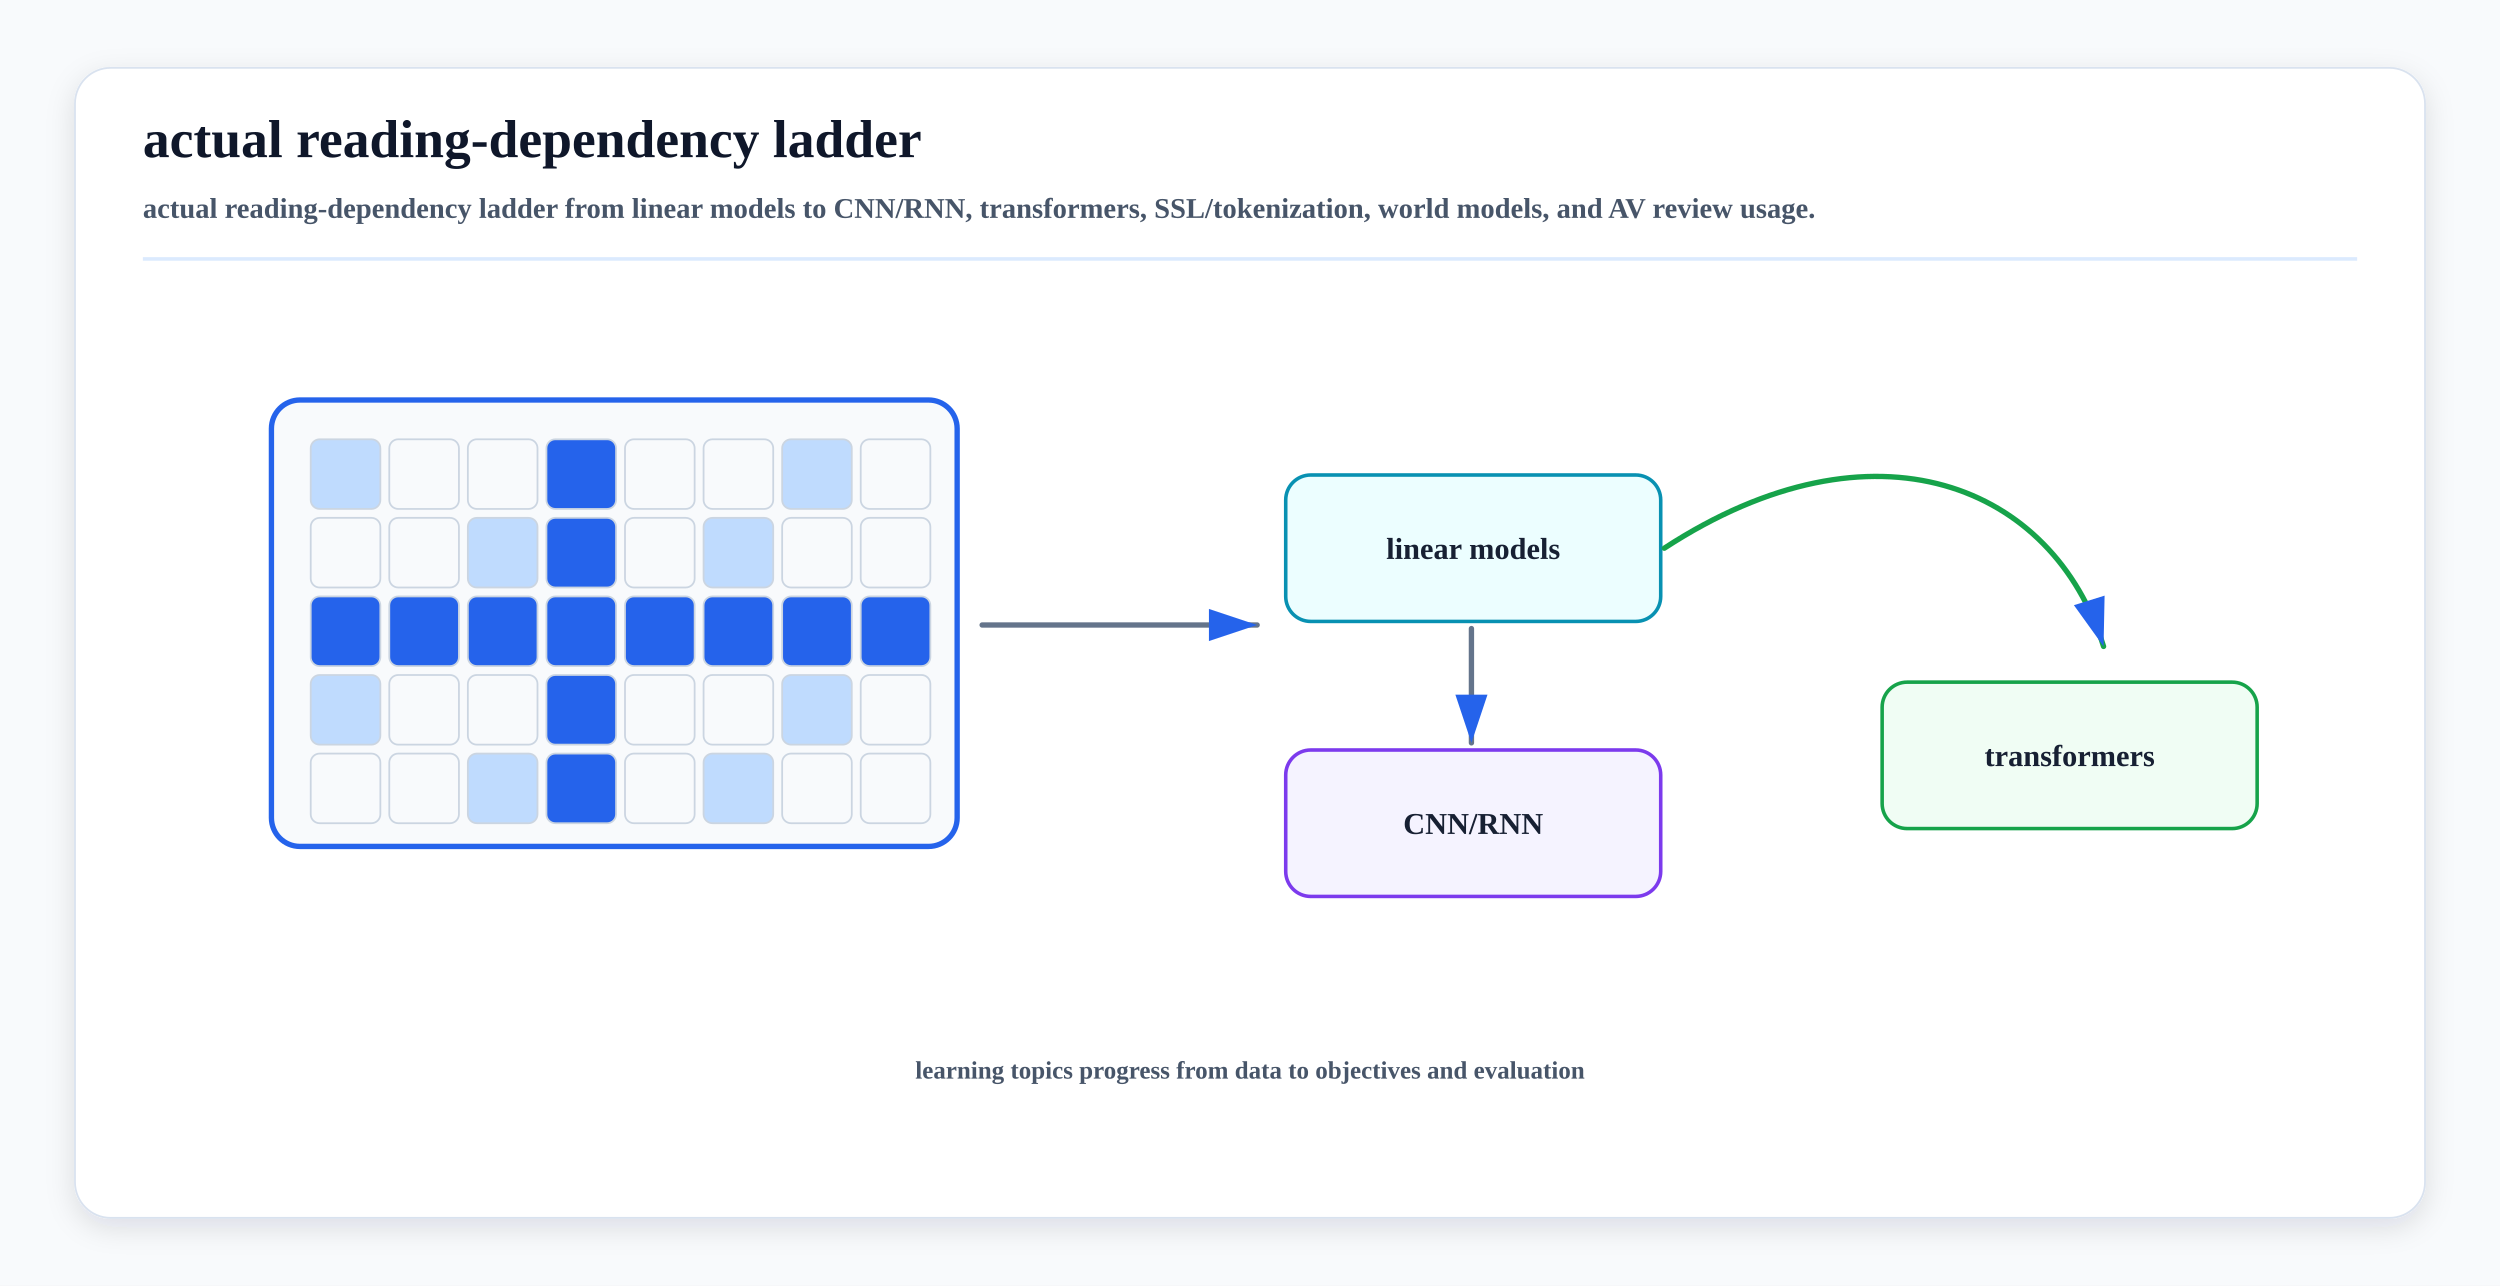
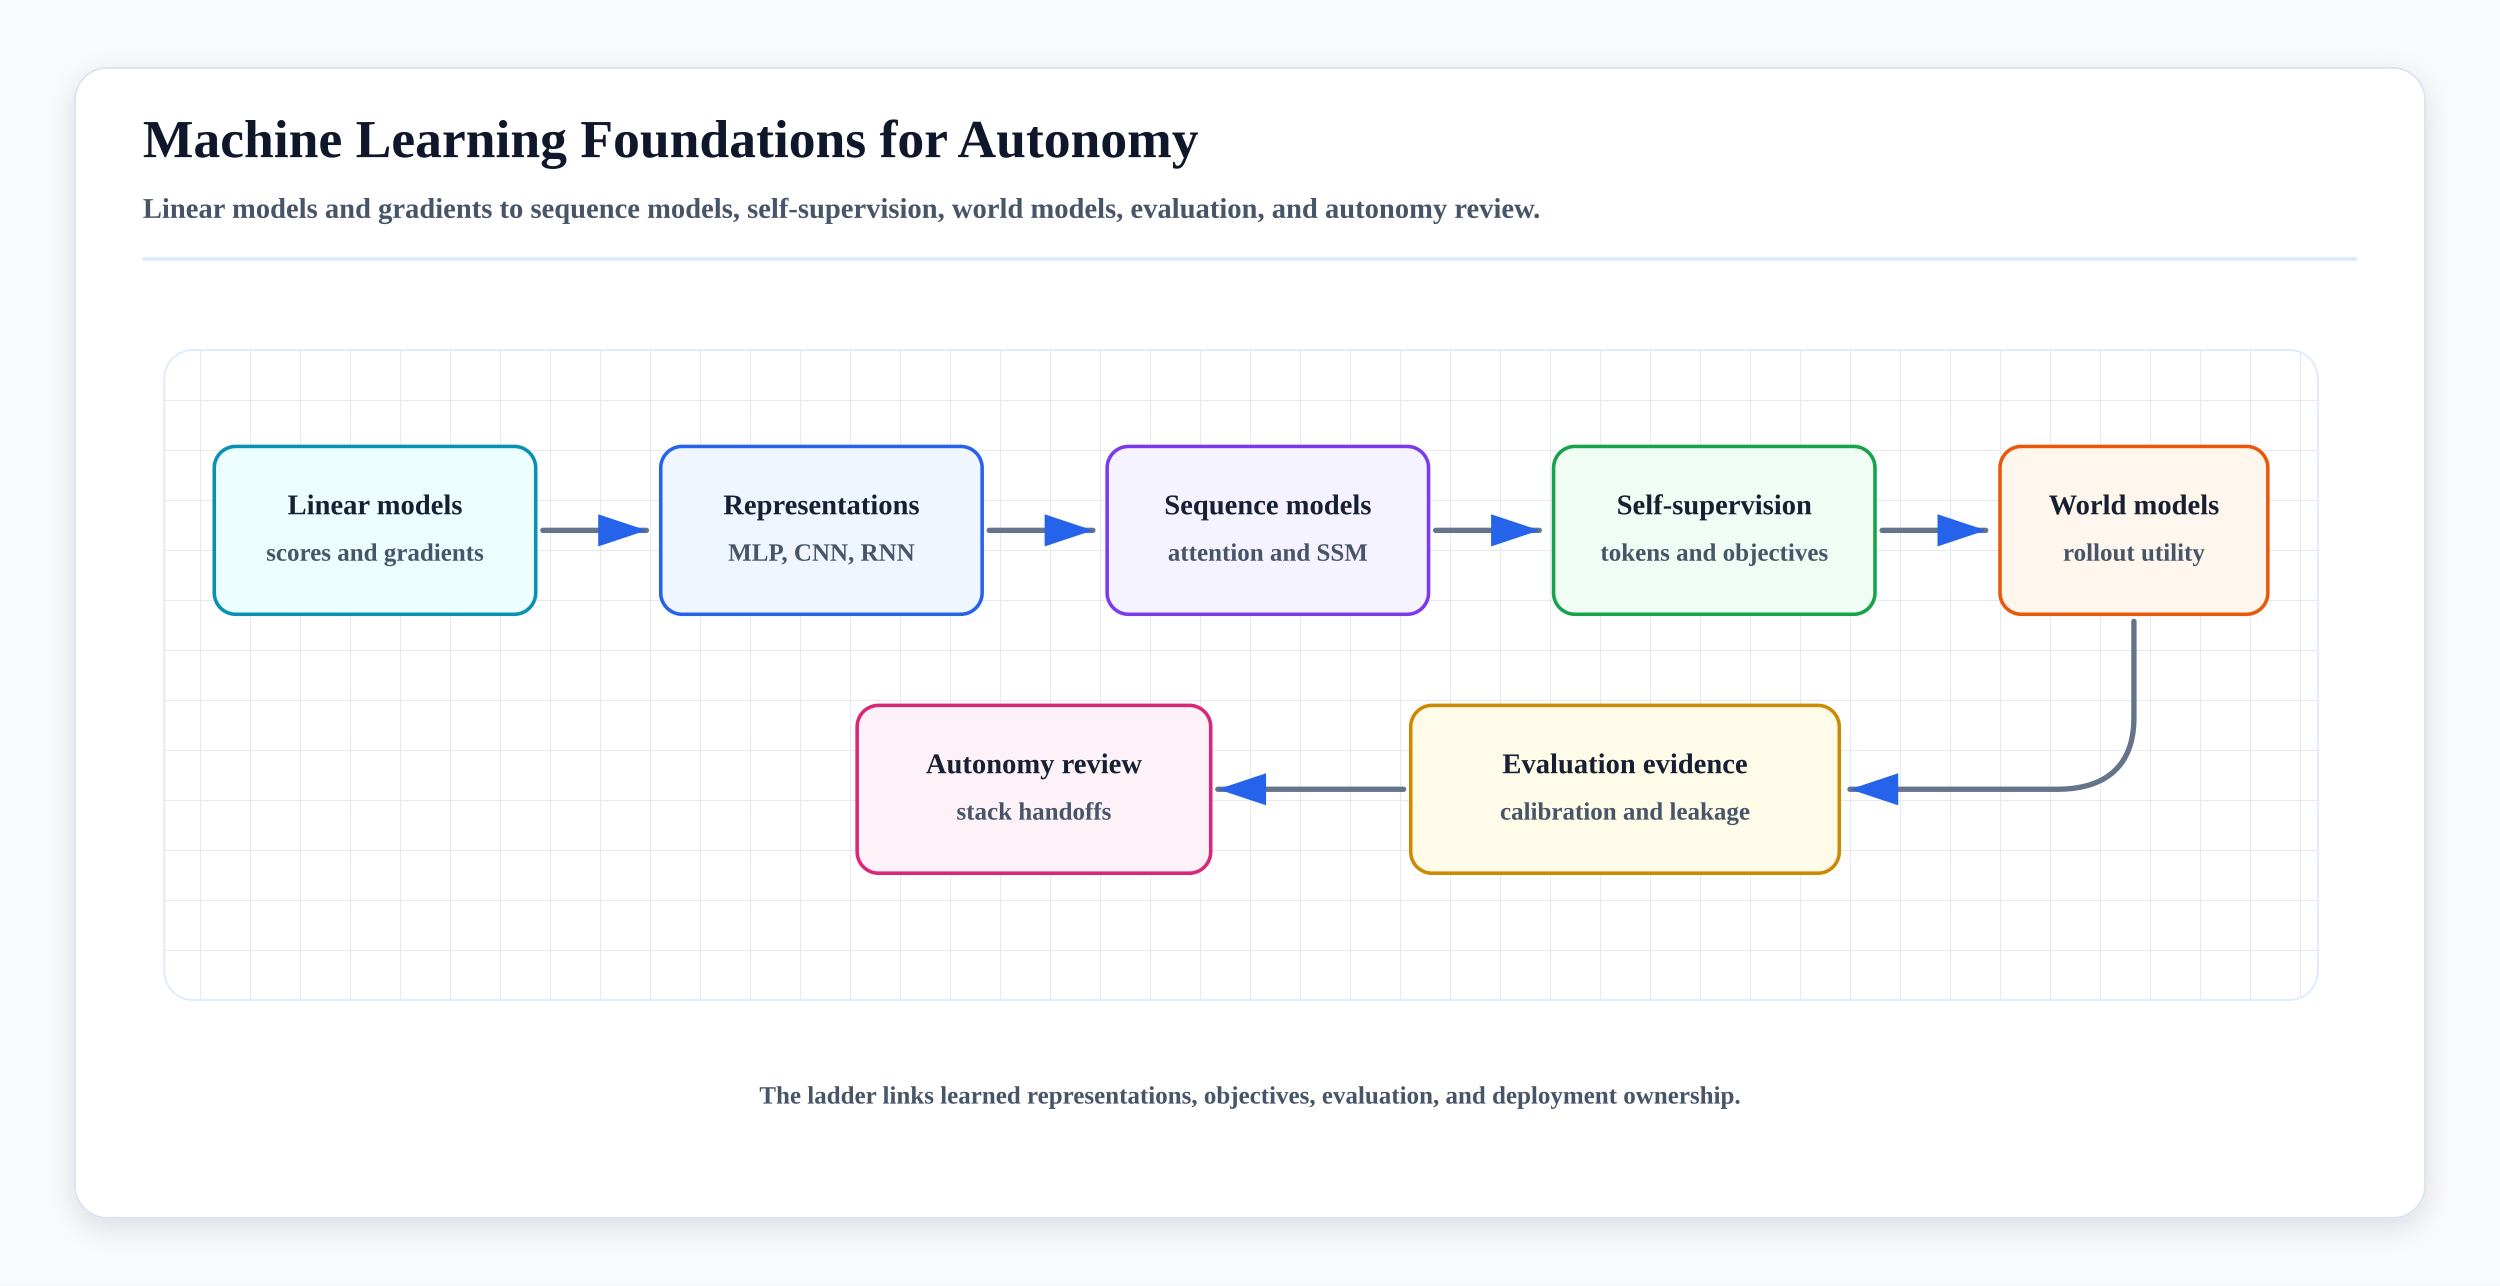
<svg xmlns="http://www.w3.org/2000/svg" width="1400" height="720" viewBox="0 0 1400 720" role="img" aria-labelledby="title desc" data-diagram-kind="learning-roadmap">
  <defs>
    <marker id="arrow" markerWidth="12" markerHeight="12" refX="9" refY="3" orient="auto" markerUnits="strokeWidth">
      <path d="M0,0 L0,6 L9,3 z" fill="#2563eb" />
    </marker>
    <filter id="shadow" x="-10%" y="-10%" width="120%" height="120%">
      <feDropShadow dx="0" dy="5" stdDeviation="8" flood-color="#0f172a" flood-opacity="0.12" />
    </filter>
    <pattern id="grid" width="28" height="28" patternUnits="userSpaceOnUse">
      <path d="M28 0H0V28" fill="none" stroke="#e2e8f0" stroke-width="1" />
    </pattern>
  </defs>
  <rect width="1400" height="720" fill="#f8fafc" />
-   <rect x="42" y="38" width="1316" height="644" rx="20" fill="#ffffff" stroke="#d9e2ef" filter="url(#shadow)" />
-   <text x="80" y="88" font-size="30" font-weight="800" fill="#0f172a">actual reading-dependency ladder</text>
-   <text x="80" y="122" font-size="16" font-weight="600" fill="#475569">actual reading-dependency ladder from linear models to CNN/RNN, transformers, SSL/tokenization, world models, and AV review usage.</text>
+   <rect x="42" y="38" width="1316" height="644" rx="18" fill="#ffffff" stroke="#d9e2ef" filter="url(#shadow)" />
+   <text x="80" y="88" font-size="30" font-weight="800" fill="#0f172a">Machine Learning Foundations for Autonomy</text>
+   <text x="80" y="122" font-size="16" font-weight="600" fill="#475569">Linear models and gradients to sequence models, self-supervision, world models, evaluation, and autonomy review.</text>
  <rect x="80" y="144" width="1240" height="2" fill="#dbeafe" />
-   <rect x="152" y="224" width="384" height="250" rx="16" fill="#f8fafc" stroke="#2563eb" stroke-width="3" />
-   <rect x="174" y="246" width="39" height="39" rx="5" fill="#bfdbfe" stroke="#cbd5e1" />
-   <rect x="218" y="246" width="39" height="39" rx="5" fill="#f8fafc" stroke="#cbd5e1" />
-   <rect x="262" y="246" width="39" height="39" rx="5" fill="#f8fafc" stroke="#cbd5e1" />
-   <rect x="306" y="246" width="39" height="39" rx="5" fill="#2563eb" stroke="#cbd5e1" />
-   <rect x="350" y="246" width="39" height="39" rx="5" fill="#f8fafc" stroke="#cbd5e1" />
-   <rect x="394" y="246" width="39" height="39" rx="5" fill="#f8fafc" stroke="#cbd5e1" />
-   <rect x="438" y="246" width="39" height="39" rx="5" fill="#bfdbfe" stroke="#cbd5e1" />
-   <rect x="482" y="246" width="39" height="39" rx="5" fill="#f8fafc" stroke="#cbd5e1" />
-   <rect x="174" y="290" width="39" height="39" rx="5" fill="#f8fafc" stroke="#cbd5e1" />
-   <rect x="218" y="290" width="39" height="39" rx="5" fill="#f8fafc" stroke="#cbd5e1" />
-   <rect x="262" y="290" width="39" height="39" rx="5" fill="#bfdbfe" stroke="#cbd5e1" />
-   <rect x="306" y="290" width="39" height="39" rx="5" fill="#2563eb" stroke="#cbd5e1" />
-   <rect x="350" y="290" width="39" height="39" rx="5" fill="#f8fafc" stroke="#cbd5e1" />
-   <rect x="394" y="290" width="39" height="39" rx="5" fill="#bfdbfe" stroke="#cbd5e1" />
-   <rect x="438" y="290" width="39" height="39" rx="5" fill="#f8fafc" stroke="#cbd5e1" />
-   <rect x="482" y="290" width="39" height="39" rx="5" fill="#f8fafc" stroke="#cbd5e1" />
-   <rect x="174" y="334" width="39" height="39" rx="5" fill="#2563eb" stroke="#cbd5e1" />
-   <rect x="218" y="334" width="39" height="39" rx="5" fill="#2563eb" stroke="#cbd5e1" />
-   <rect x="262" y="334" width="39" height="39" rx="5" fill="#2563eb" stroke="#cbd5e1" />
-   <rect x="306" y="334" width="39" height="39" rx="5" fill="#2563eb" stroke="#cbd5e1" />
-   <rect x="350" y="334" width="39" height="39" rx="5" fill="#2563eb" stroke="#cbd5e1" />
-   <rect x="394" y="334" width="39" height="39" rx="5" fill="#2563eb" stroke="#cbd5e1" />
-   <rect x="438" y="334" width="39" height="39" rx="5" fill="#2563eb" stroke="#cbd5e1" />
-   <rect x="482" y="334" width="39" height="39" rx="5" fill="#2563eb" stroke="#cbd5e1" />
-   <rect x="174" y="378" width="39" height="39" rx="5" fill="#bfdbfe" stroke="#cbd5e1" />
-   <rect x="218" y="378" width="39" height="39" rx="5" fill="#f8fafc" stroke="#cbd5e1" />
-   <rect x="262" y="378" width="39" height="39" rx="5" fill="#f8fafc" stroke="#cbd5e1" />
-   <rect x="306" y="378" width="39" height="39" rx="5" fill="#2563eb" stroke="#cbd5e1" />
-   <rect x="350" y="378" width="39" height="39" rx="5" fill="#f8fafc" stroke="#cbd5e1" />
-   <rect x="394" y="378" width="39" height="39" rx="5" fill="#f8fafc" stroke="#cbd5e1" />
-   <rect x="438" y="378" width="39" height="39" rx="5" fill="#bfdbfe" stroke="#cbd5e1" />
-   <rect x="482" y="378" width="39" height="39" rx="5" fill="#f8fafc" stroke="#cbd5e1" />
-   <rect x="174" y="422" width="39" height="39" rx="5" fill="#f8fafc" stroke="#cbd5e1" />
-   <rect x="218" y="422" width="39" height="39" rx="5" fill="#f8fafc" stroke="#cbd5e1" />
-   <rect x="262" y="422" width="39" height="39" rx="5" fill="#bfdbfe" stroke="#cbd5e1" />
-   <rect x="306" y="422" width="39" height="39" rx="5" fill="#2563eb" stroke="#cbd5e1" />
-   <rect x="350" y="422" width="39" height="39" rx="5" fill="#f8fafc" stroke="#cbd5e1" />
-   <rect x="394" y="422" width="39" height="39" rx="5" fill="#bfdbfe" stroke="#cbd5e1" />
-   <rect x="438" y="422" width="39" height="39" rx="5" fill="#f8fafc" stroke="#cbd5e1" />
-   <rect x="482" y="422" width="39" height="39" rx="5" fill="#f8fafc" stroke="#cbd5e1" />
-   <line x1="550" y1="350" x2="704" y2="350" stroke="#64748b" stroke-width="3" stroke-linecap="round" marker-end="url(#arrow)" />
-   <rect x="720" y="266" width="210" height="82" rx="14" fill="#ecfeff" stroke="#0891b2" stroke-width="2" />
-   <text x="825" y="313" text-anchor="middle" font-size="17" font-weight="700" fill="#172033">linear models</text>
-   <rect x="720" y="420" width="210" height="82" rx="14" fill="#f5f3ff" stroke="#7c3aed" stroke-width="2" />
-   <text x="825" y="467" text-anchor="middle" font-size="17" font-weight="700" fill="#172033">CNN/RNN</text>
-   <line x1="824" y1="352" x2="824" y2="416" stroke="#64748b" stroke-width="3" stroke-linecap="round" marker-end="url(#arrow)" />
-   <path d="M932 307 C1050 230 1150 272 1178 362" fill="none" stroke="#16a34a" stroke-width="3" stroke-linecap="round" stroke-linejoin="round" marker-end="url(#arrow)" />
-   <rect x="1054" y="382" width="210" height="82" rx="14" fill="#f0fdf4" stroke="#16a34a" stroke-width="2" />
-   <text x="1159" y="429" text-anchor="middle" font-size="17" font-weight="700" fill="#172033">transformers</text>
-   <text x="700" y="604" text-anchor="middle" font-size="14" font-weight="600" fill="#475569">learning topics progress from data to objectives and evaluation</text>
+   <rect x="92" y="196" width="1206" height="364" rx="16" fill="url(#grid)" stroke="#dbeafe" />
+   <rect x="120" y="250" width="180" height="94" rx="12" fill="#ecfeff" stroke="#0891b2" stroke-width="2" />
+   <text x="210" y="288" text-anchor="middle" font-size="16" font-weight="800" fill="#172033">Linear models</text>
+   <text x="210" y="314" text-anchor="middle" font-size="14" font-weight="600" fill="#475569">scores and gradients</text>
+   <line x1="304" y1="297" x2="362" y2="297" stroke="#64748b" stroke-width="3" stroke-linecap="round" marker-end="url(#arrow)" />
+   <rect x="370" y="250" width="180" height="94" rx="12" fill="#eff6ff" stroke="#2563eb" stroke-width="2" />
+   <text x="460" y="288" text-anchor="middle" font-size="16" font-weight="800" fill="#172033">Representations</text>
+   <text x="460" y="314" text-anchor="middle" font-size="14" font-weight="600" fill="#475569">MLP, CNN, RNN</text>
+   <line x1="554" y1="297" x2="612" y2="297" stroke="#64748b" stroke-width="3" stroke-linecap="round" marker-end="url(#arrow)" />
+   <rect x="620" y="250" width="180" height="94" rx="12" fill="#f5f3ff" stroke="#7c3aed" stroke-width="2" />
+   <text x="710" y="288" text-anchor="middle" font-size="16" font-weight="800" fill="#172033">Sequence models</text>
+   <text x="710" y="314" text-anchor="middle" font-size="14" font-weight="600" fill="#475569">attention and SSM</text>
+   <line x1="804" y1="297" x2="862" y2="297" stroke="#64748b" stroke-width="3" stroke-linecap="round" marker-end="url(#arrow)" />
+   <rect x="870" y="250" width="180" height="94" rx="12" fill="#f0fdf4" stroke="#16a34a" stroke-width="2" />
+   <text x="960" y="288" text-anchor="middle" font-size="16" font-weight="800" fill="#172033">Self-supervision</text>
+   <text x="960" y="314" text-anchor="middle" font-size="14" font-weight="600" fill="#475569">tokens and objectives</text>
+   <line x1="1054" y1="297" x2="1112" y2="297" stroke="#64748b" stroke-width="3" stroke-linecap="round" marker-end="url(#arrow)" />
+   <rect x="1120" y="250" width="150" height="94" rx="12" fill="#fff7ed" stroke="#ea580c" stroke-width="2" />
+   <text x="1195" y="288" text-anchor="middle" font-size="16" font-weight="800" fill="#172033">World models</text>
+   <text x="1195" y="314" text-anchor="middle" font-size="14" font-weight="600" fill="#475569">rollout utility</text>
+   <path d="M1195 348 L1195 402 C1195 430 1178 442 1152 442 L1036 442" fill="none" stroke="#64748b" stroke-width="3" stroke-linecap="round" stroke-linejoin="round" marker-end="url(#arrow)" />
+   <rect x="790" y="395" width="240" height="94" rx="12" fill="#fefce8" stroke="#ca8a04" stroke-width="2" />
+   <text x="910" y="433" text-anchor="middle" font-size="16" font-weight="800" fill="#172033">Evaluation evidence</text>
+   <text x="910" y="459" text-anchor="middle" font-size="14" font-weight="600" fill="#475569">calibration and leakage</text>
+   <line x1="786" y1="442" x2="682" y2="442" stroke="#64748b" stroke-width="3" stroke-linecap="round" marker-end="url(#arrow)" />
+   <rect x="480" y="395" width="198" height="94" rx="12" fill="#fdf2f8" stroke="#db2777" stroke-width="2" />
+   <text x="579" y="433" text-anchor="middle" font-size="16" font-weight="800" fill="#172033">Autonomy review</text>
+   <text x="579" y="459" text-anchor="middle" font-size="14" font-weight="600" fill="#475569">stack handoffs</text>
+   <text x="700" y="618" text-anchor="middle" font-size="14" font-weight="700" fill="#475569">The ladder links learned representations, objectives, evaluation, and deployment ownership.</text>
</svg>
